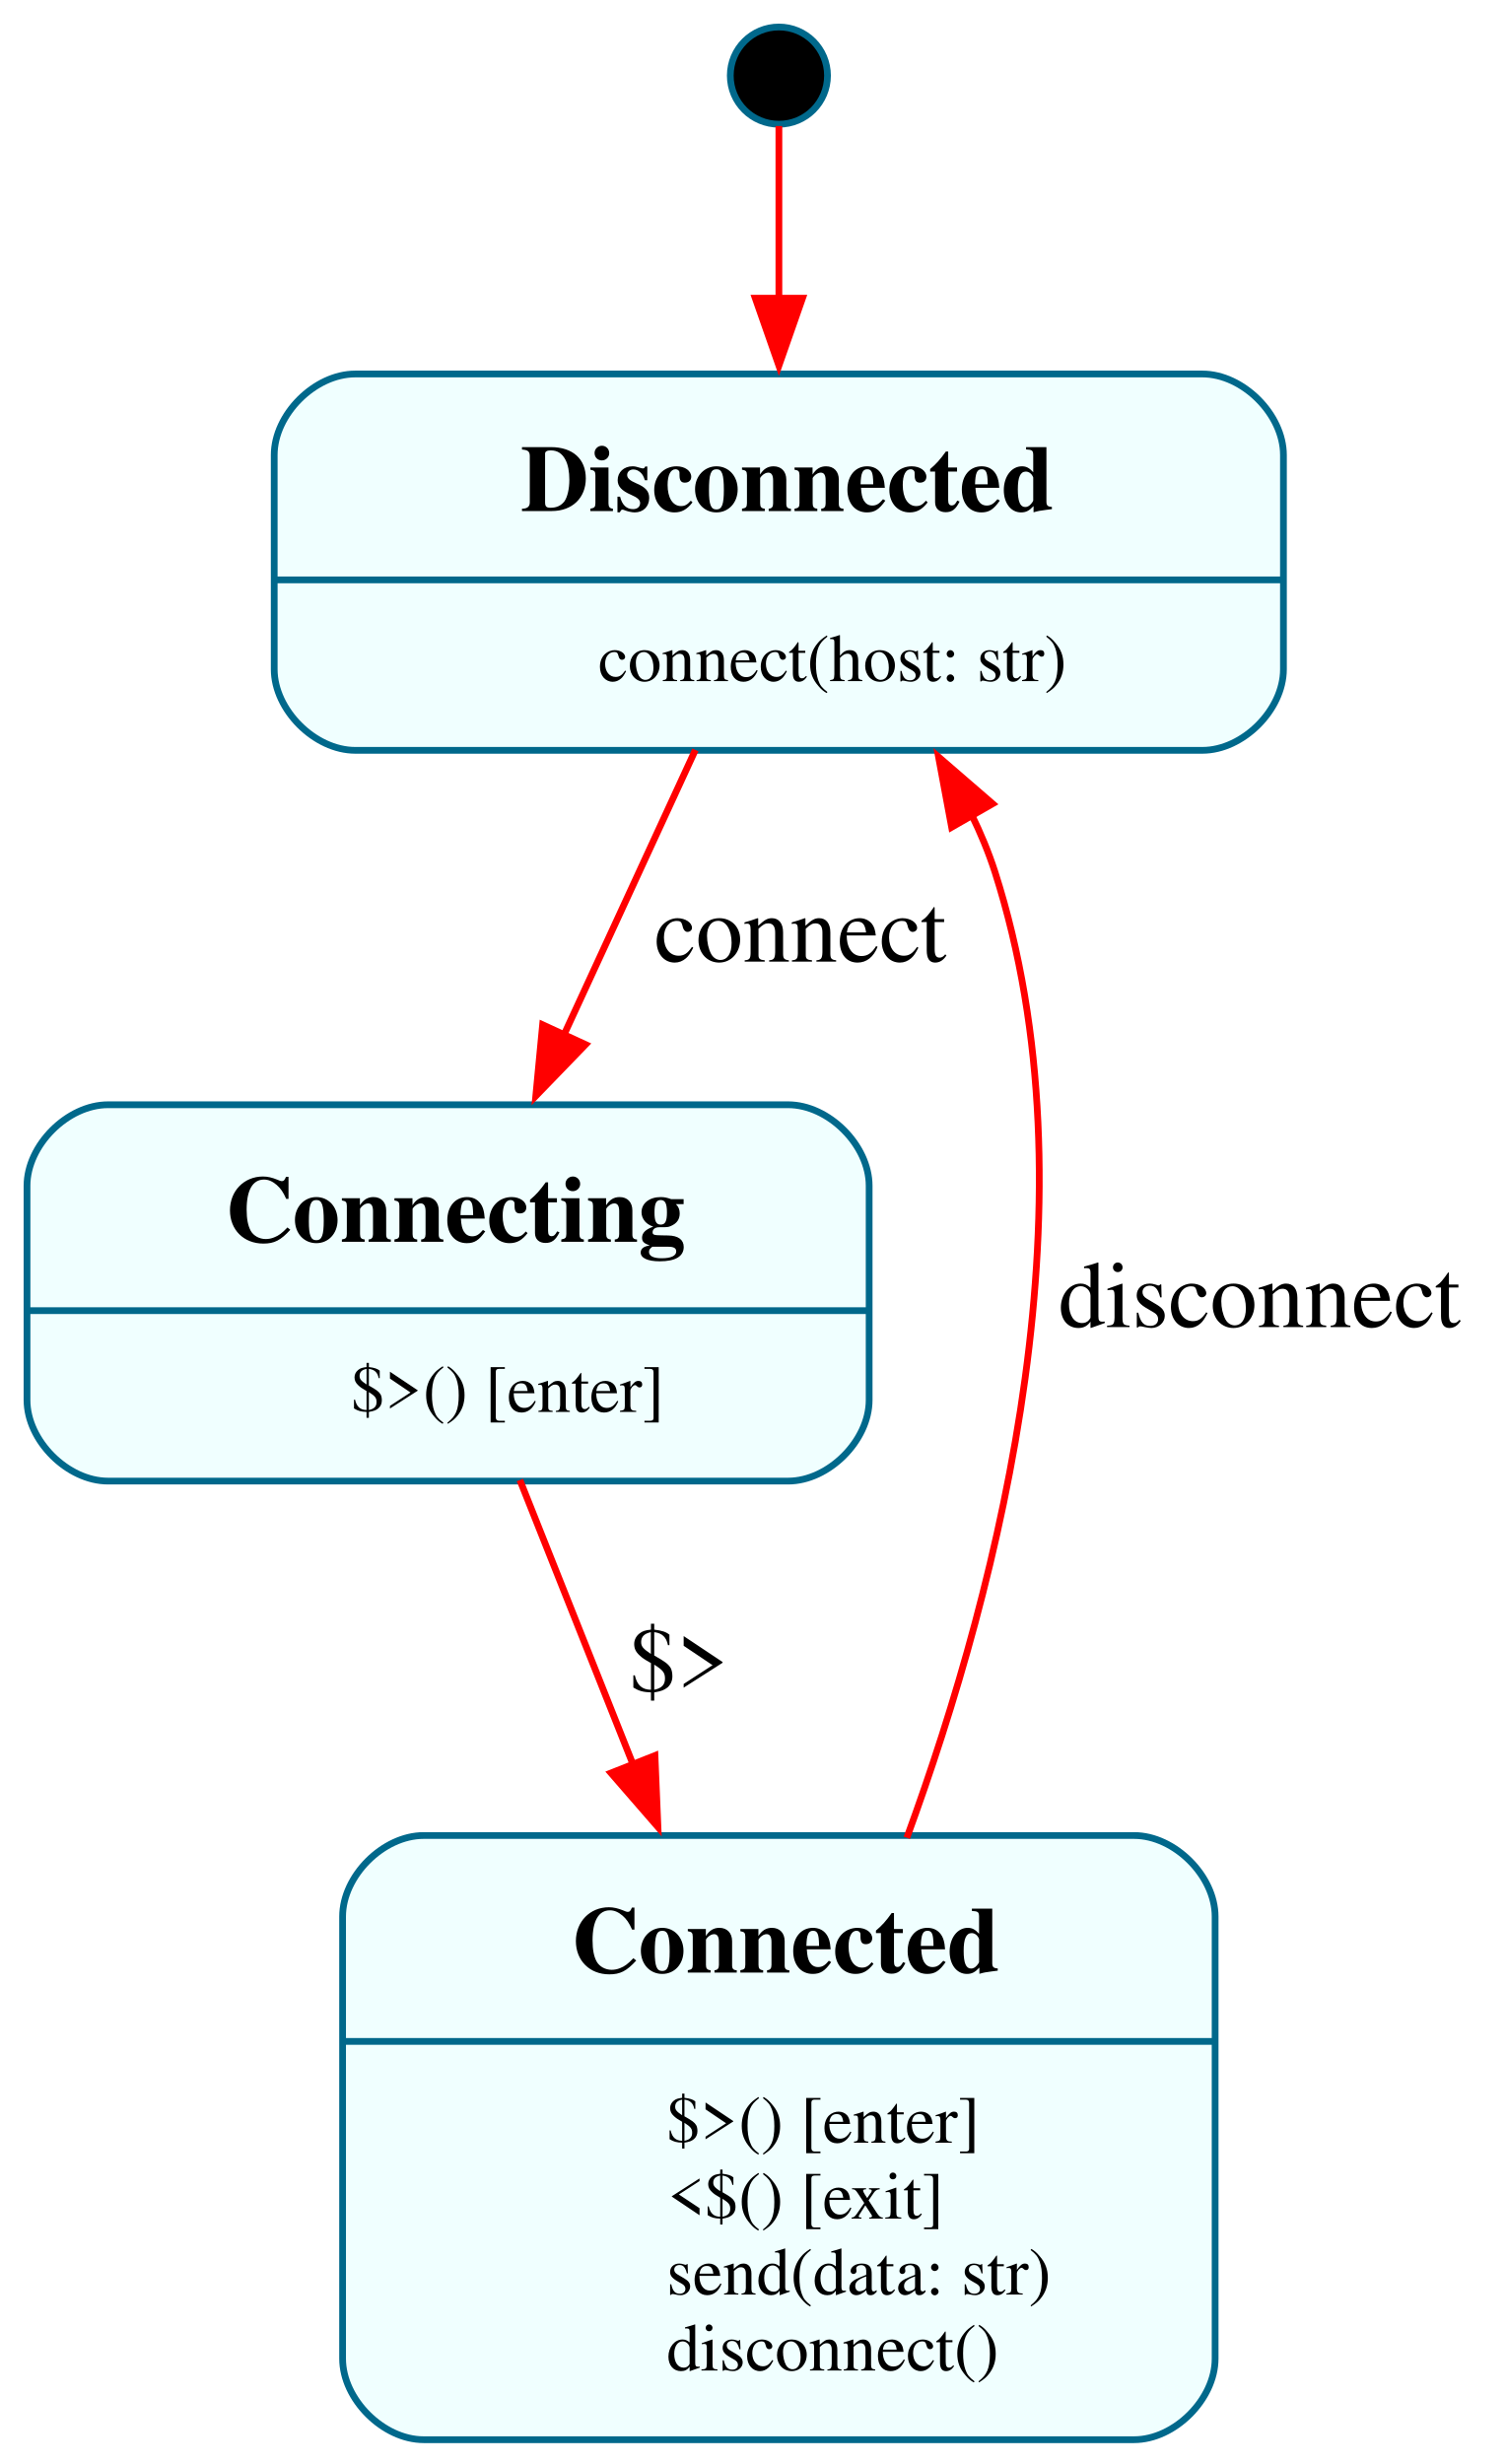
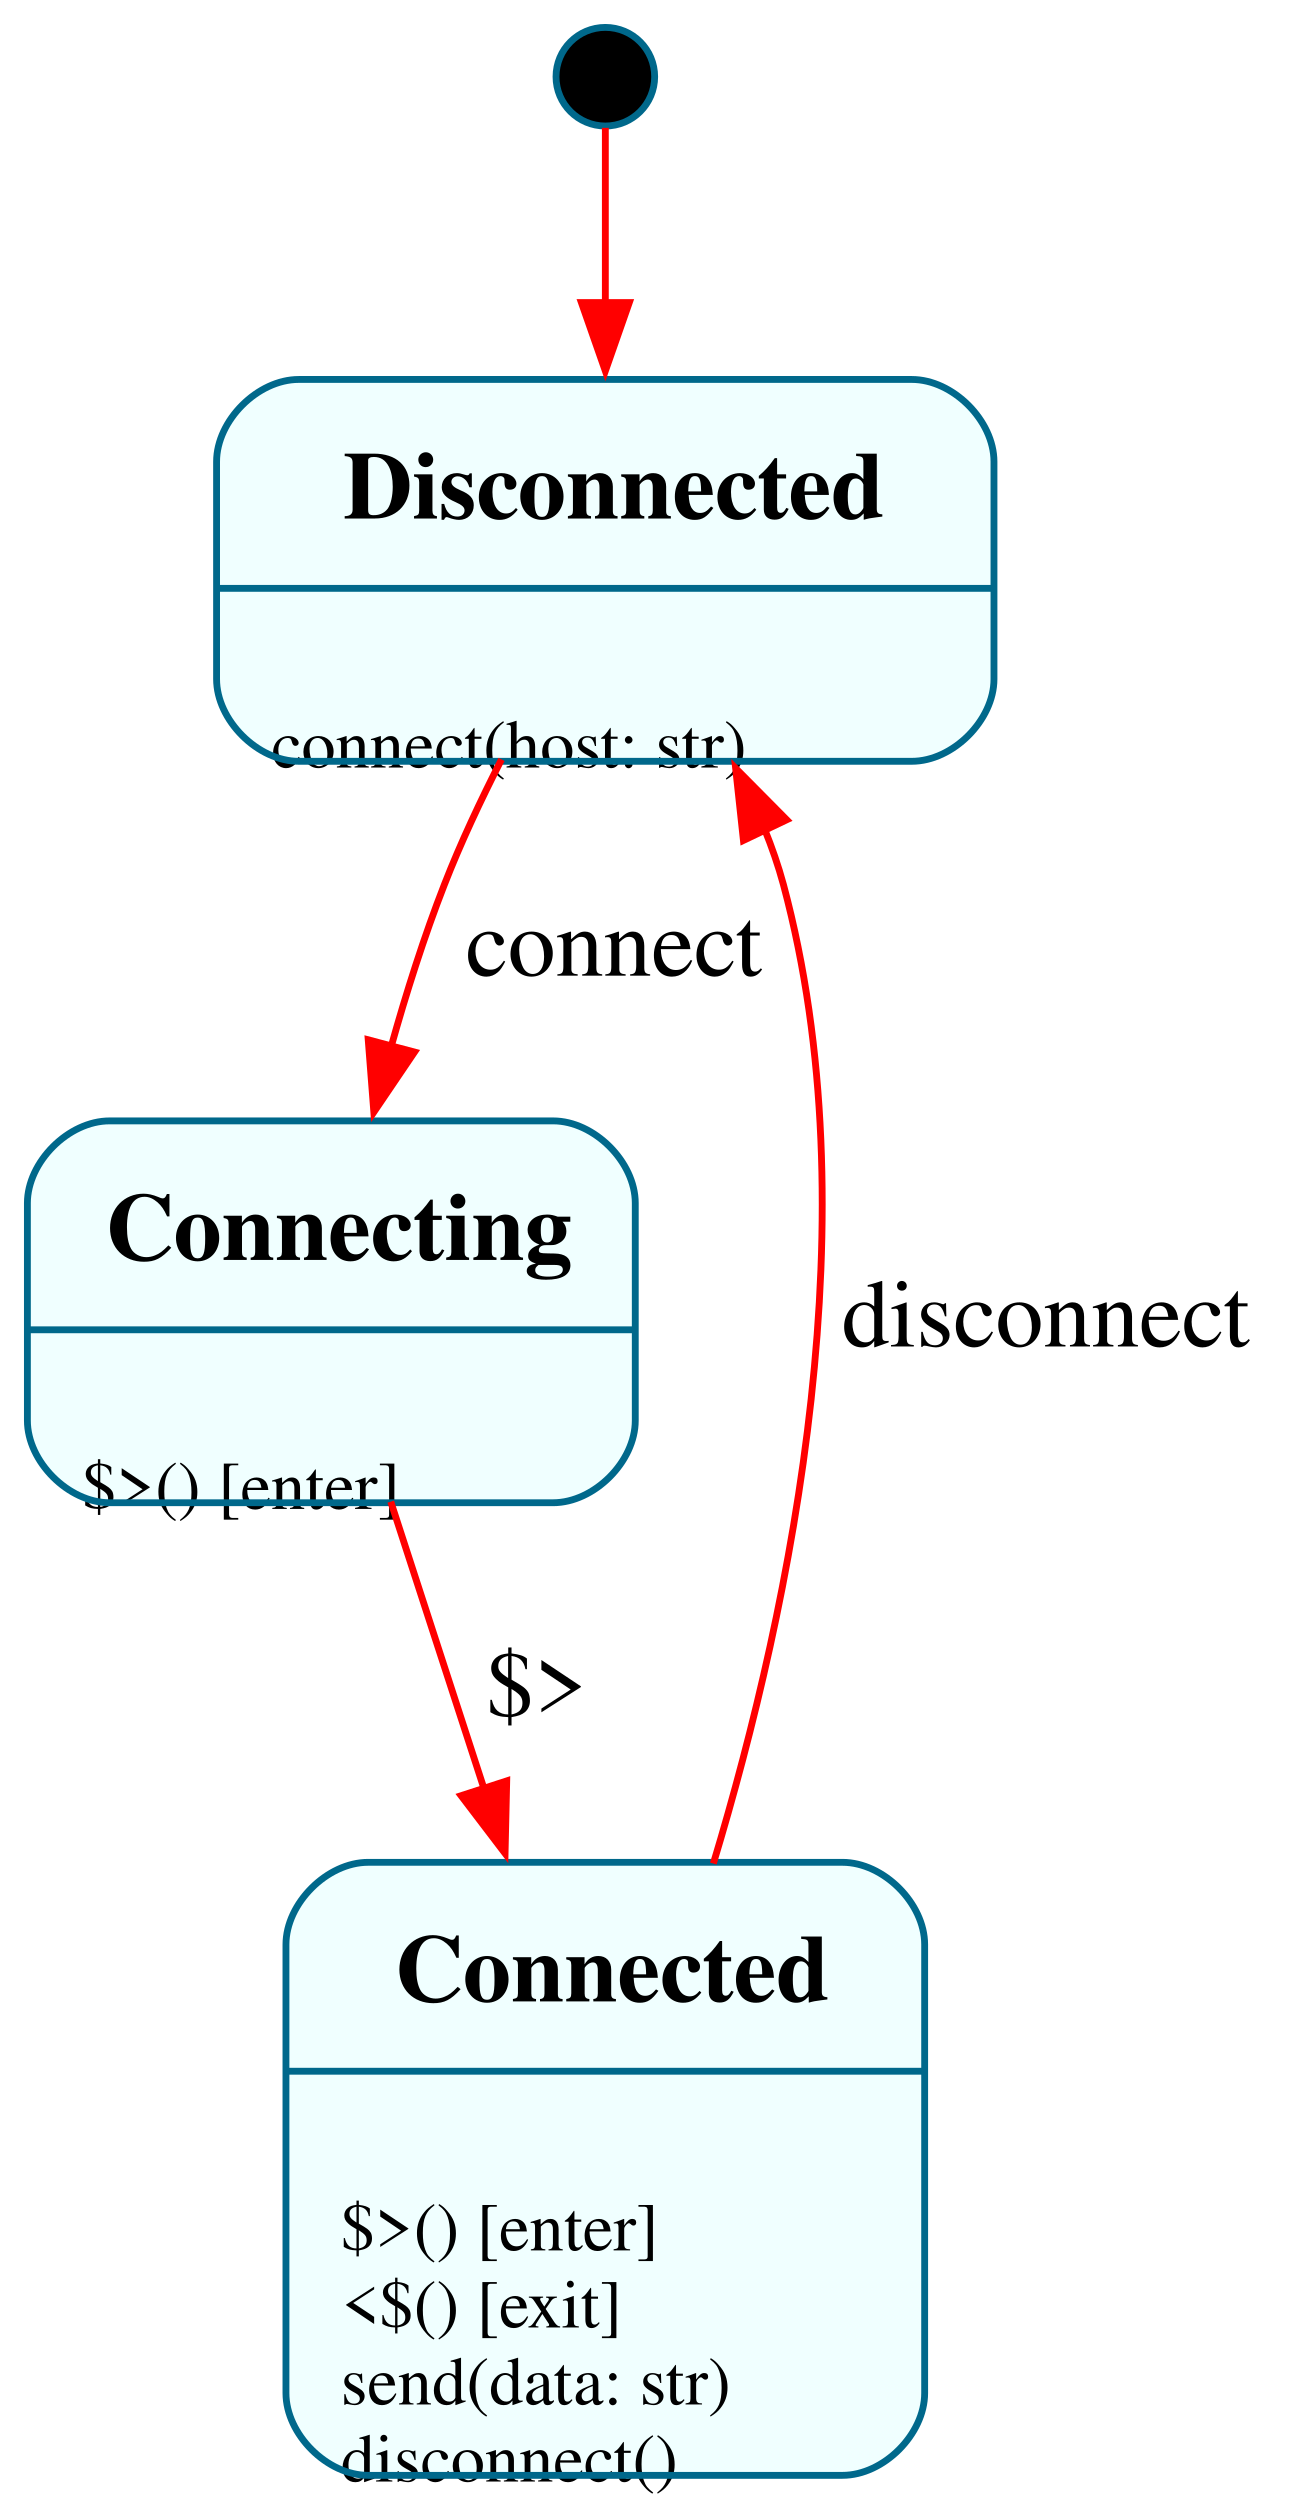
- <svg xmlns="http://www.w3.org/2000/svg" width="223pt" height="365pt" viewBox="0.00 0.00 223.00 365.00">
+ <svg xmlns="http://www.w3.org/2000/svg" width="189pt" height="365pt" viewBox="0.00 0.00 189.00 365.00">
  <g id="graph0" class="graph" transform="scale(1 1) rotate(0) translate(4 361.4)">
-     <polygon fill="white" stroke="none" points="-4,4 -4,-361.4 219.19,-361.4 219.19,4 -4,4" />
+     <polygon fill="white" stroke="none" points="-4,4 -4,-361.4 185.29,-361.4 185.29,4 -4,4" />
    <g id="node1" class="node">
-       <ellipse fill="black" stroke="#00688b" cx="111.38" cy="-350.2" rx="7.2" ry="7.2" />
+       <ellipse fill="black" stroke="#00688b" cx="84.38" cy="-350.2" rx="7.2" ry="7.2" />
    </g>
    <g id="node2" class="node">
-       <path fill="azure" stroke="none" d="M174.12,-306C174.12,-306 48.62,-306 48.62,-306 42.62,-306 36.62,-300 36.62,-294 36.62,-294 36.62,-262.25 36.62,-262.25 36.62,-256.25 42.62,-250.25 48.62,-250.25 48.62,-250.25 174.12,-250.25 174.12,-250.25 180.12,-250.25 186.12,-256.25 186.12,-262.25 186.12,-262.25 186.12,-294 186.12,-294 186.12,-300 180.12,-306 174.12,-306" />
-       <text xml:space="preserve" text-anchor="start" x="73.12" y="-285.7" font-family="Times,serif" font-weight="bold" font-size="14.00">Disconnected</text>
-       <text xml:space="preserve" text-anchor="start" x="44.62" y="-260.5" font-family="Times,serif" font-size="10.00">                connect(host: str)            </text>
-       <polygon fill="#00688b" stroke="#00688b" points="36.62,-275.5 36.62,-275.5 186.12,-275.5 186.12,-275.5 36.62,-275.5" />
-       <path fill="none" stroke="#00688b" d="M48.62,-250.25C48.62,-250.25 174.12,-250.25 174.12,-250.25 180.12,-250.25 186.12,-256.25 186.12,-262.25 186.12,-262.25 186.12,-294 186.12,-294 186.12,-300 180.12,-306 174.12,-306 174.12,-306 48.62,-306 48.62,-306 42.62,-306 36.62,-300 36.62,-294 36.62,-294 36.62,-262.25 36.62,-262.25 36.62,-256.25 42.62,-250.25 48.62,-250.25" />
+       <path fill="azure" stroke="none" d="M129.12,-306C129.12,-306 39.62,-306 39.62,-306 33.62,-306 27.62,-300 27.62,-294 27.62,-294 27.62,-262.25 27.62,-262.25 27.62,-256.25 33.62,-250.25 39.62,-250.25 39.62,-250.25 129.12,-250.25 129.12,-250.25 135.12,-250.25 141.12,-256.25 141.12,-262.25 141.12,-262.25 141.12,-294 141.12,-294 141.12,-300 135.12,-306 129.12,-306" />
+       <text xml:space="preserve" text-anchor="start" x="46.12" y="-285.7" font-family="Times,serif" font-weight="bold" font-size="14.00">Disconnected</text>
+       <text xml:space="preserve" text-anchor="start" x="35.62" y="-249.34" font-family="Times,serif" font-size="10.00">connect(host: str)            </text>
+       <polygon fill="#00688b" stroke="#00688b" points="27.62,-275.5 27.62,-275.5 141.12,-275.5 141.12,-275.5 27.62,-275.5" />
+       <path fill="none" stroke="#00688b" d="M39.62,-250.25C39.62,-250.25 129.12,-250.25 129.12,-250.25 135.12,-250.25 141.12,-256.25 141.12,-262.25 141.12,-262.25 141.12,-294 141.12,-294 141.12,-300 135.12,-306 129.12,-306 129.12,-306 39.62,-306 39.62,-306 33.62,-306 27.62,-300 27.62,-294 27.62,-294 27.62,-262.25 27.62,-262.25 27.62,-256.25 33.62,-250.25 39.62,-250.25" />
    </g>
    <g id="edge1" class="edge">
-       <path fill="none" stroke="red" d="M111.38,-342.73C111.38,-336.63 111.38,-326.94 111.38,-316.95" />
-       <polygon fill="red" stroke="red" points="114.88,-317.23 111.38,-307.23 107.88,-317.23 114.88,-317.23" />
+       <path fill="none" stroke="red" d="M84.38,-342.73C84.38,-336.63 84.38,-326.94 84.38,-316.95" />
+       <polygon fill="red" stroke="red" points="87.88,-317.23 84.38,-307.23 80.88,-317.23 87.88,-317.23" />
    </g>
    <g id="node3" class="node">
-       <path fill="azure" stroke="none" d="M112.75,-197.75C112.75,-197.75 12,-197.75 12,-197.75 6,-197.75 0,-191.75 0,-185.75 0,-185.75 0,-154 0,-154 0,-148 6,-142 12,-142 12,-142 112.75,-142 112.75,-142 118.75,-142 124.75,-148 124.75,-154 124.75,-154 124.75,-185.75 124.75,-185.75 124.75,-191.75 118.75,-197.75 112.75,-197.75" />
-       <text xml:space="preserve" text-anchor="start" x="29.38" y="-177.45" font-family="Times,serif" font-weight="bold" font-size="14.00">Connecting</text>
-       <text xml:space="preserve" text-anchor="start" x="8" y="-152.25" font-family="Times,serif" font-size="10.00">                $&gt;() [enter]            </text>
-       <polygon fill="#00688b" stroke="#00688b" points="0,-167.25 0,-167.25 124.75,-167.25 124.75,-167.25 0,-167.25" />
-       <path fill="none" stroke="#00688b" d="M12,-142C12,-142 112.75,-142 112.75,-142 118.75,-142 124.75,-148 124.75,-154 124.75,-154 124.75,-185.75 124.75,-185.75 124.75,-191.75 118.75,-197.75 112.75,-197.75 112.75,-197.75 12,-197.75 12,-197.75 6,-197.75 0,-191.75 0,-185.75 0,-185.75 0,-154 0,-154 0,-148 6,-142 12,-142" />
+       <path fill="azure" stroke="none" d="M76.75,-197.75C76.75,-197.75 12,-197.75 12,-197.75 6,-197.75 0,-191.75 0,-185.75 0,-185.75 0,-154 0,-154 0,-148 6,-142 12,-142 12,-142 76.75,-142 76.75,-142 82.75,-142 88.75,-148 88.75,-154 88.75,-154 88.75,-185.75 88.75,-185.75 88.75,-191.75 82.75,-197.75 76.75,-197.75" />
+       <text xml:space="preserve" text-anchor="start" x="11.38" y="-177.45" font-family="Times,serif" font-weight="bold" font-size="14.00">Connecting</text>
+       <text xml:space="preserve" text-anchor="start" x="8" y="-141.09" font-family="Times,serif" font-size="10.00">$&gt;() [enter]            </text>
+       <polygon fill="#00688b" stroke="#00688b" points="0,-167.25 0,-167.25 88.75,-167.25 88.75,-167.25 0,-167.25" />
+       <path fill="none" stroke="#00688b" d="M12,-142C12,-142 76.75,-142 76.75,-142 82.75,-142 88.75,-148 88.75,-154 88.75,-154 88.75,-185.75 88.75,-185.75 88.75,-191.75 82.75,-197.75 76.75,-197.75 76.75,-197.75 12,-197.75 12,-197.75 6,-197.75 0,-191.75 0,-185.75 0,-185.75 0,-154 0,-154 0,-148 6,-142 12,-142" />
    </g>
    <g id="edge2" class="edge">
-       <path fill="none" stroke="red" d="M99.01,-250.31C93.09,-237.48 85.91,-221.9 79.47,-207.95" />
-       <polygon fill="red" stroke="red" points="82.74,-206.67 75.37,-199.05 76.38,-209.6 82.74,-206.67" />
-       <text xml:space="preserve" text-anchor="middle" x="114.56" y="-218.95" font-family="Times,serif" font-size="14.00"> connect </text>
+       <path fill="none" stroke="red" d="M69.22,-250.52C66.21,-244.62 63.24,-238.31 60.88,-232.25 57.93,-224.71 55.31,-216.44 53.08,-208.49" />
+       <polygon fill="red" stroke="red" points="56.52,-207.8 50.58,-199.03 49.76,-209.59 56.52,-207.8" />
+       <text xml:space="preserve" text-anchor="middle" x="85.62" y="-218.95" font-family="Times,serif" font-size="14.00"> connect </text>
    </g>
    <g id="node4" class="node">
-       <path fill="azure" stroke="none" d="M164,-89.5C164,-89.5 58.75,-89.5 58.75,-89.5 52.75,-89.5 46.75,-83.5 46.75,-77.5 46.75,-77.5 46.75,-12 46.75,-12 46.75,-6 52.75,0 58.75,0 58.75,0 164,0 164,0 170,0 176,-6 176,-12 176,-12 176,-77.5 176,-77.5 176,-83.5 170,-89.5 164,-89.5" />
-       <text xml:space="preserve" text-anchor="start" x="80.62" y="-69.2" font-family="Times,serif" font-weight="bold" font-size="14.00">Connected</text>
-       <text xml:space="preserve" text-anchor="start" x="54.75" y="-44" font-family="Times,serif" font-size="10.00">                $&gt;() [enter]</text>
-       <text xml:space="preserve" text-anchor="start" x="54.75" y="-32.75" font-family="Times,serif" font-size="10.00">                &lt;$() [exit]</text>
-       <text xml:space="preserve" text-anchor="start" x="54.75" y="-21.5" font-family="Times,serif" font-size="10.00">                send(data: str)</text>
-       <text xml:space="preserve" text-anchor="start" x="54.75" y="-10.25" font-family="Times,serif" font-size="10.00">                disconnect()            </text>
-       <polygon fill="#00688b" stroke="#00688b" points="46.75,-59 46.75,-59 176,-59 176,-59 46.75,-59" />
-       <path fill="none" stroke="#00688b" d="M58.75,0C58.75,0 164,0 164,0 170,0 176,-6 176,-12 176,-12 176,-77.5 176,-77.5 176,-83.5 170,-89.5 164,-89.5 164,-89.5 58.75,-89.5 58.75,-89.5 52.75,-89.5 46.75,-83.5 46.75,-77.5 46.75,-77.5 46.75,-12 46.75,-12 46.75,-6 52.75,0 58.75,0" />
+       <path fill="azure" stroke="none" d="M119,-89.5C119,-89.5 49.75,-89.5 49.75,-89.5 43.75,-89.5 37.75,-83.5 37.75,-77.5 37.75,-77.5 37.75,-12 37.75,-12 37.75,-6 43.75,0 49.75,0 49.75,0 119,0 119,0 125,0 131,-6 131,-12 131,-12 131,-77.5 131,-77.5 131,-83.5 125,-89.5 119,-89.5" />
+       <text xml:space="preserve" text-anchor="start" x="53.62" y="-69.2" font-family="Times,serif" font-weight="bold" font-size="14.00">Connected</text>
+       <text xml:space="preserve" text-anchor="start" x="45.75" y="-32.84" font-family="Times,serif" font-size="10.00">$&gt;() [enter]</text>
+       <text xml:space="preserve" text-anchor="start" x="45.75" y="-21.59" font-family="Times,serif" font-size="10.00">&lt;$() [exit]</text>
+       <text xml:space="preserve" text-anchor="start" x="45.75" y="-10.34" font-family="Times,serif" font-size="10.00">send(data: str)</text>
+       <text xml:space="preserve" text-anchor="start" x="45.75" y="0.91" font-family="Times,serif" font-size="10.00">disconnect()            </text>
+       <polygon fill="#00688b" stroke="#00688b" points="37.75,-59 37.75,-59 131,-59 131,-59 37.75,-59" />
+       <path fill="none" stroke="#00688b" d="M49.75,0C49.75,0 119,0 119,0 125,0 131,-6 131,-12 131,-12 131,-77.5 131,-77.5 131,-83.5 125,-89.5 119,-89.5 119,-89.5 49.75,-89.5 49.75,-89.5 43.75,-89.5 37.75,-83.5 37.75,-77.5 37.75,-77.5 37.75,-12 37.75,-12 37.75,-6 43.75,0 49.75,0" />
    </g>
    <g id="edge3" class="edge">
-       <path fill="none" stroke="red" d="M73.01,-142.16C77.94,-129.75 84,-114.53 89.83,-99.88" />
-       <polygon fill="red" stroke="red" points="93.02,-101.35 93.46,-90.76 86.51,-98.76 93.02,-101.35" />
-       <text xml:space="preserve" text-anchor="middle" x="96.66" y="-110.7" font-family="Times,serif" font-size="14.00"> $&gt; </text>
+       <path fill="none" stroke="red" d="M53.05,-142.16C57.05,-129.87 61.93,-114.82 66.65,-100.3" />
+       <polygon fill="red" stroke="red" points="69.98,-101.39 69.74,-90.8 63.32,-99.23 69.98,-101.39" />
+       <text xml:space="preserve" text-anchor="middle" x="74.43" y="-110.7" font-family="Times,serif" font-size="14.00"> $&gt; </text>
    </g>
    <g id="edge4" class="edge">
-       <path fill="none" stroke="red" d="M130.33,-89.16C144.37,-127.49 158.65,-184.54 143.38,-232.25 142.45,-235.14 141.26,-238 139.89,-240.8" />
-       <polygon fill="red" stroke="red" points="136.97,-238.86 135.03,-249.27 143.04,-242.34 136.97,-238.86" />
-       <text xml:space="preserve" text-anchor="middle" x="182.57" y="-164.82" font-family="Times,serif" font-size="14.00"> disconnect </text>
+       <path fill="none" stroke="red" d="M100.15,-89.32C111.69,-127.51 123.27,-184.26 110.38,-232.25 109.64,-234.99 108.69,-237.73 107.59,-240.44" />
+       <polygon fill="red" stroke="red" points="104.54,-238.7 103.4,-249.24 110.86,-241.71 104.54,-238.7" />
+       <text xml:space="preserve" text-anchor="middle" x="148.67" y="-164.82" font-family="Times,serif" font-size="14.00"> disconnect </text>
    </g>
  </g>
</svg>
